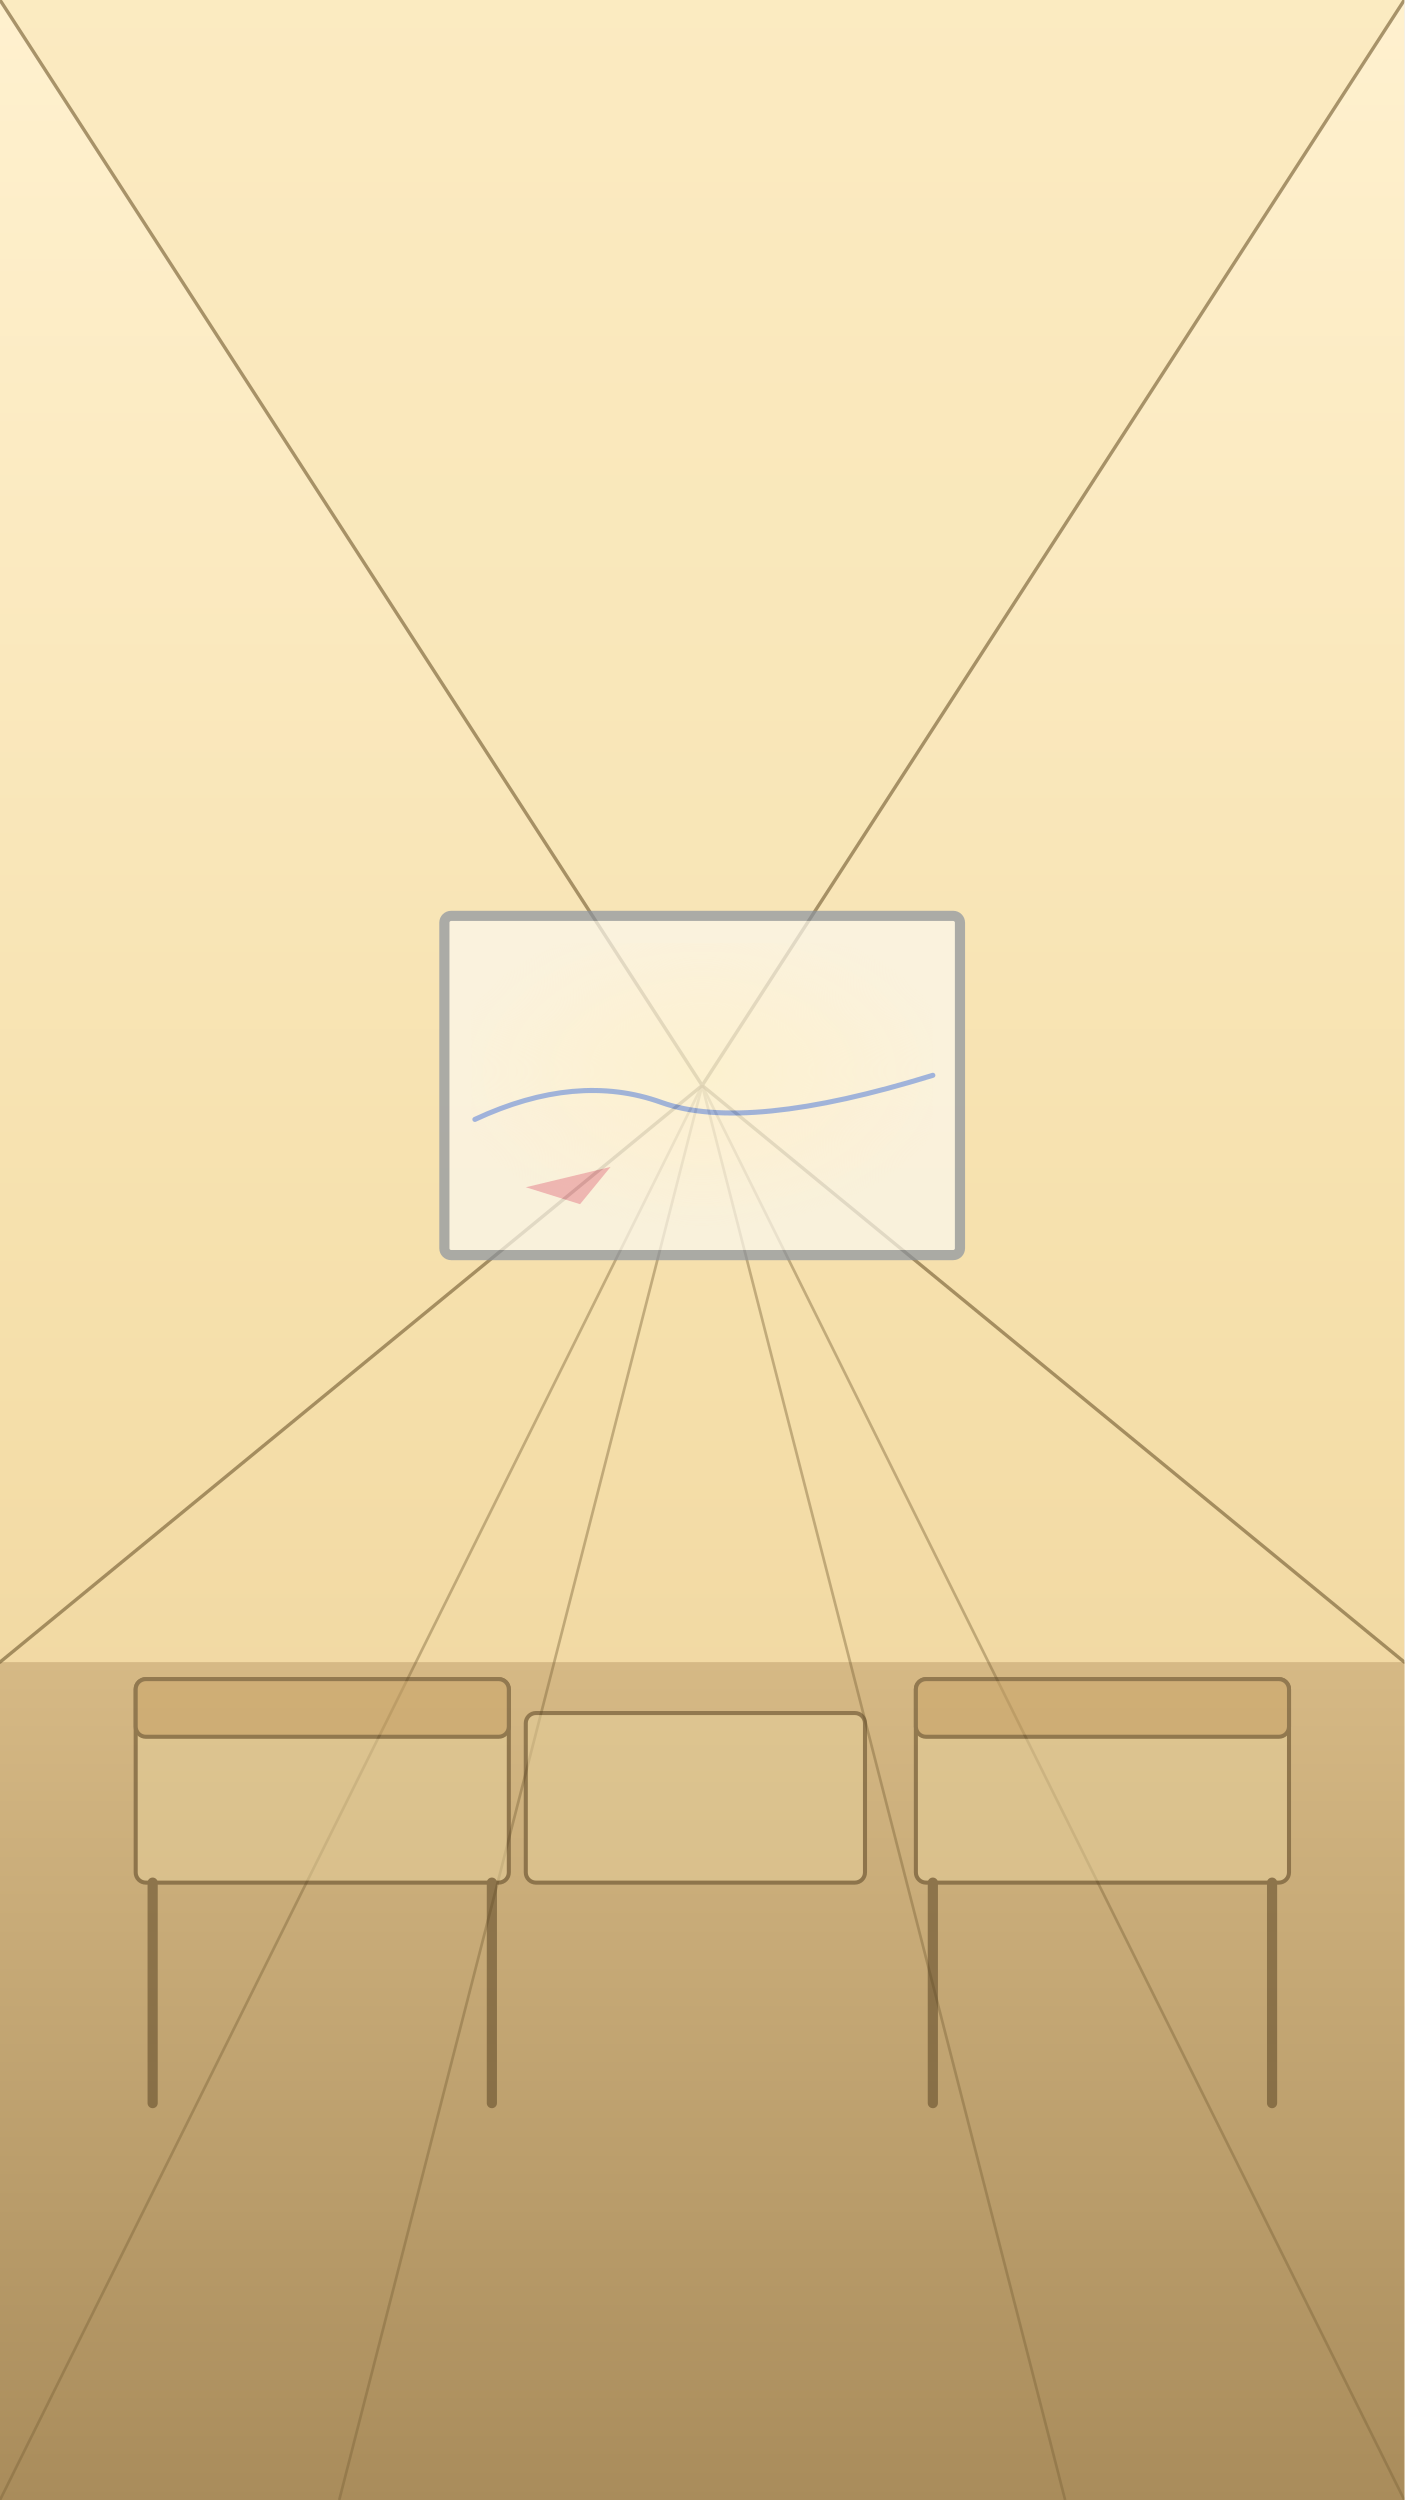
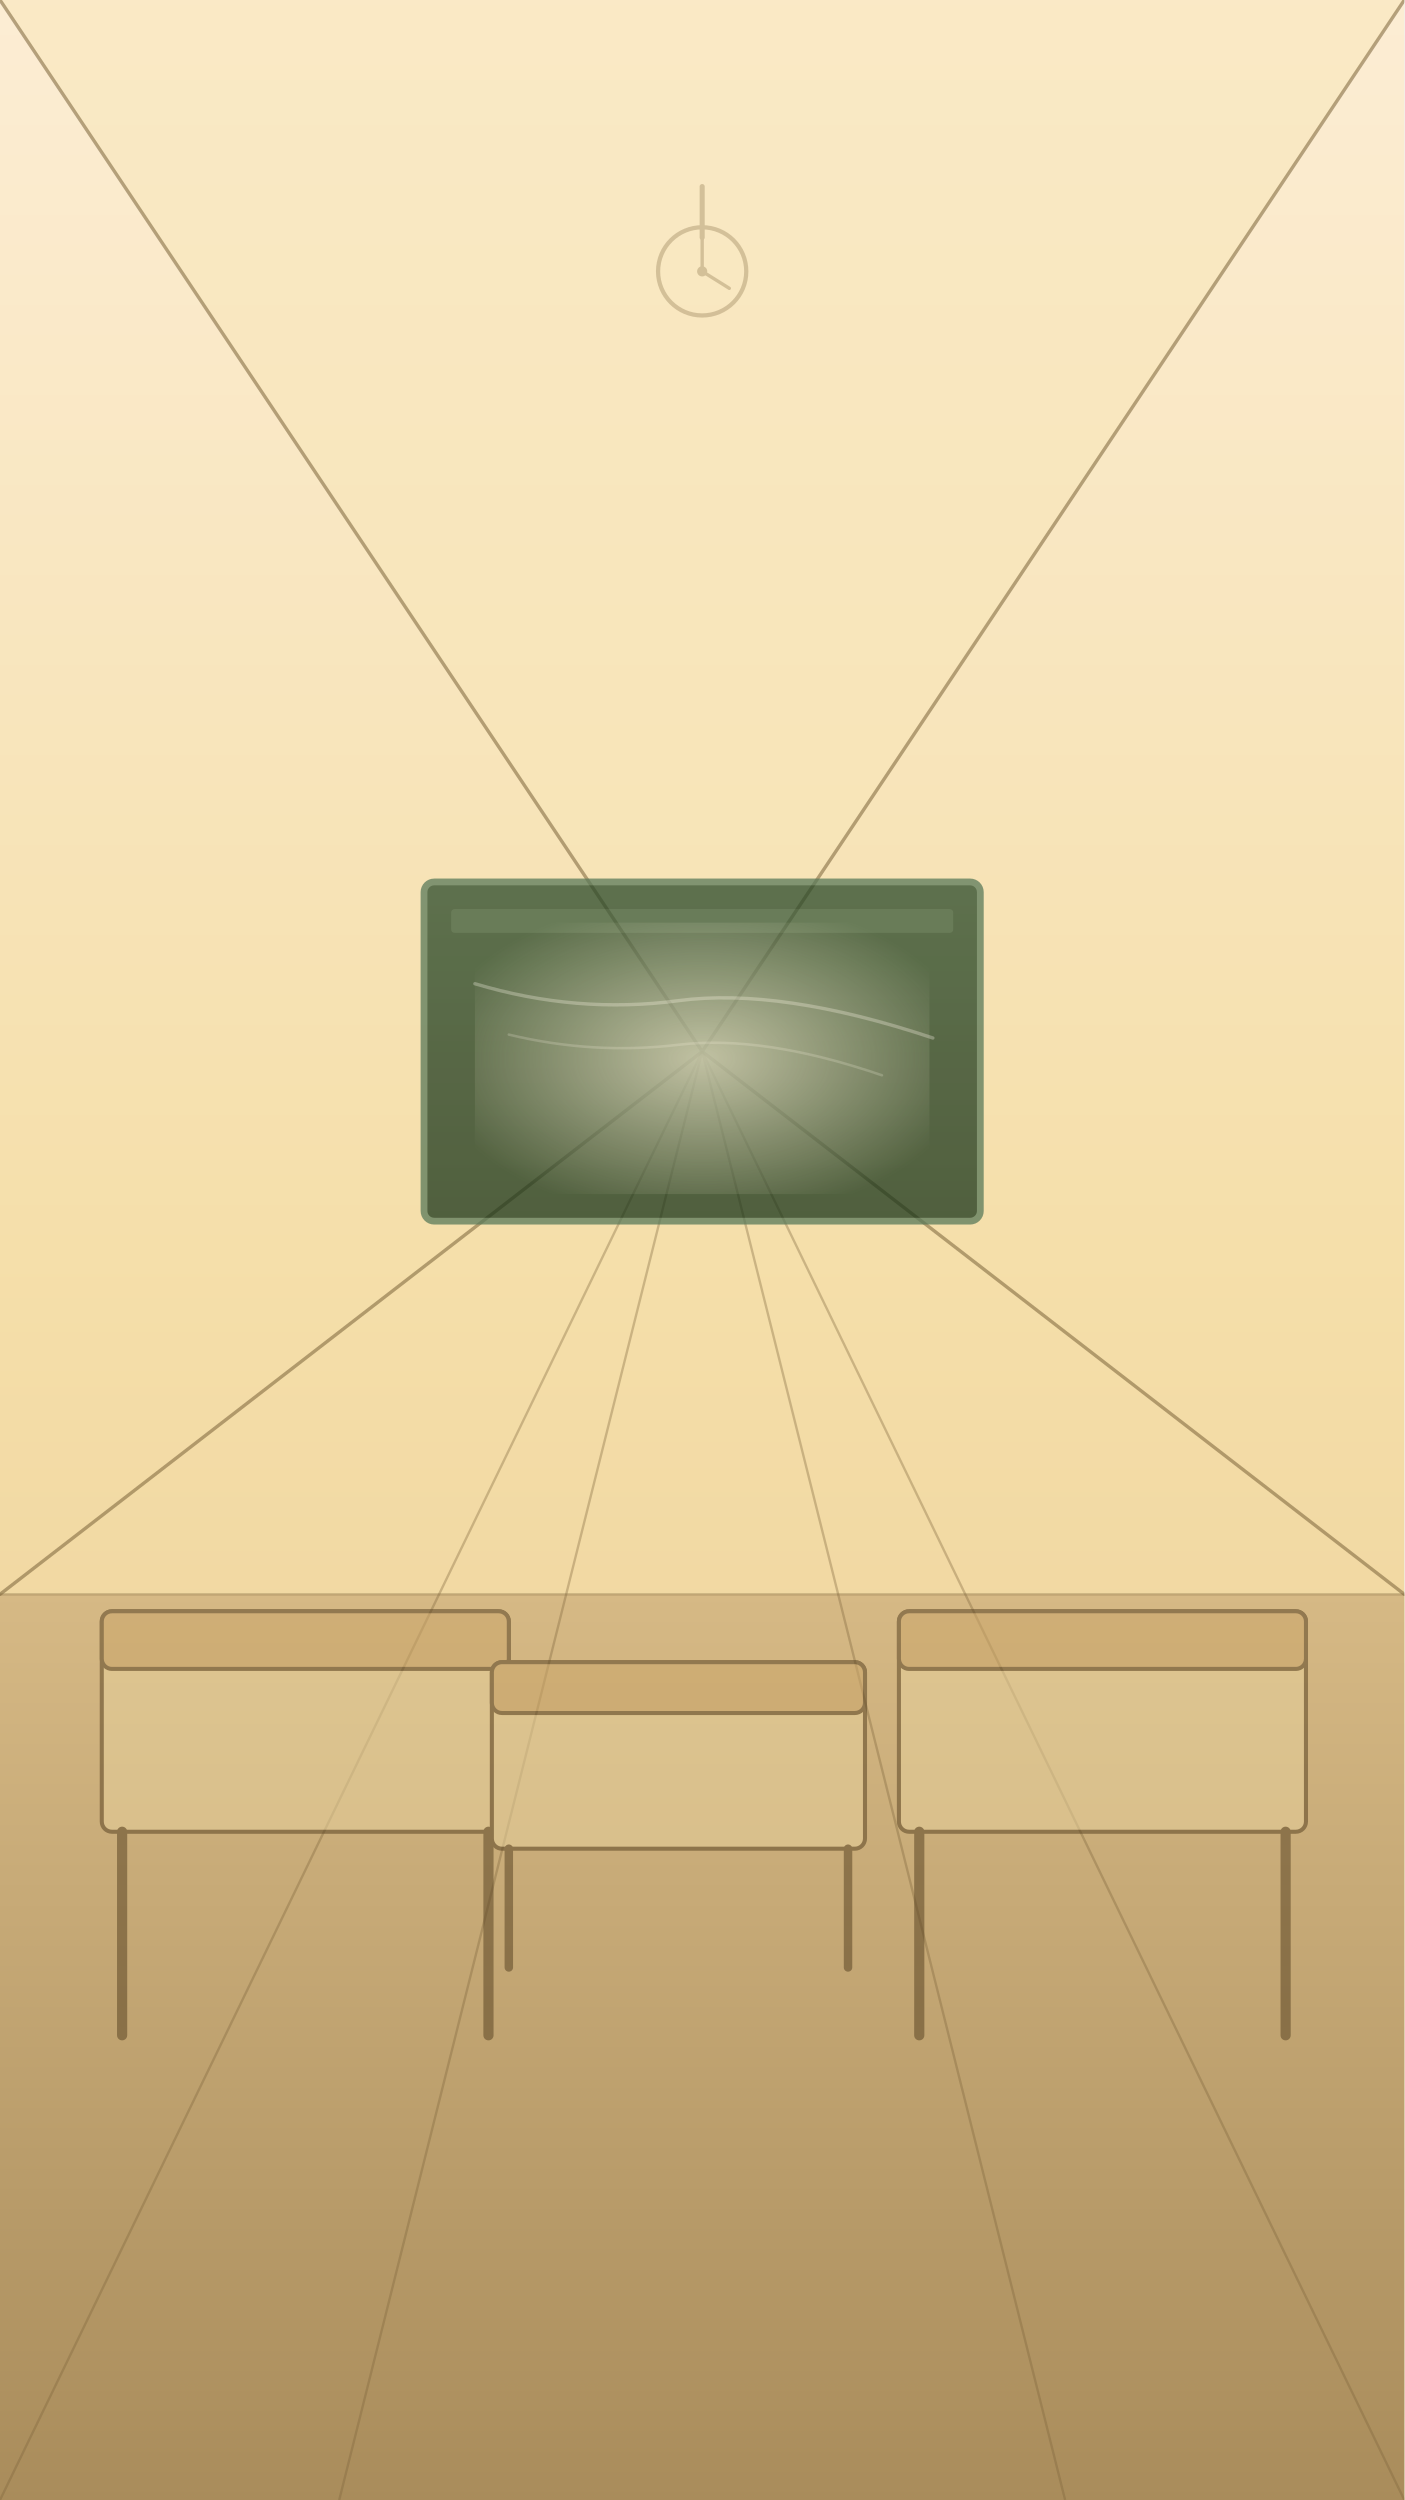
- <svg xmlns="http://www.w3.org/2000/svg" viewBox="0 0 828 1474" preserveAspectRatio="xMidYMid slice" role="img" aria-label="Sketched classroom hall (mobile portrait placeholder)">
+ <svg xmlns="http://www.w3.org/2000/svg" viewBox="0 0 828 1474" preserveAspectRatio="xMidYMid slice" role="img" aria-label="University classroom hall — wooden desks, a blackboard, and tall windows in warm afternoon light">
  <defs>
    <linearGradient id="wall-cm" x1="0" y1="0" x2="0" y2="1">
-       <stop offset="0%" stop-color="#fff1cf" />
-       <stop offset="55%" stop-color="#f5dfaa" />
+       <stop offset="0%" stop-color="#fcedd4" />
+       <stop offset="50%" stop-color="#f5dfaa" />
      <stop offset="100%" stop-color="#e8c890" />
    </linearGradient>
    <linearGradient id="floor-cm" x1="0" y1="0" x2="0" y2="1">
      <stop offset="0%" stop-color="#d6b985" />
      <stop offset="100%" stop-color="#a98c5b" />
    </linearGradient>
-     <radialGradient id="window-cm" cx="0.5" cy="0.45" r="0.55">
+     <radialGradient id="window-cm" cx="0.5" cy="0.5" r="0.6">
      <stop offset="0%" stop-color="#fff6d9" stop-opacity="0.9" />
      <stop offset="100%" stop-color="#fff6d9" stop-opacity="0" />
    </radialGradient>
+     <linearGradient id="board-cm" x1="0" y1="0" x2="0" y2="1">
+       <stop offset="0%" stop-color="#2a4a2a" />
+       <stop offset="100%" stop-color="#1a351a" />
+     </linearGradient>
  </defs>
  <rect width="828" height="1474" fill="url(#wall-cm)" />
-   <path d="M0 980 L 828 980 L 828 1474 L 0 1474 Z" fill="url(#floor-cm)" />
-   <path d="M0 0 L 414 640 L 828 0 Z" fill="#f8e6b7" opacity="0.55" />
-   <g stroke="#7a6238" stroke-width="2" fill="none" opacity="0.65">
-     <path d="M0 0 L 414 640" stroke-linecap="round" />
-     <path d="M828 0 L 414 640" stroke-linecap="round" />
-     <path d="M0 980 L 414 640" stroke-linecap="round" />
-     <path d="M828 980 L 414 640" stroke-linecap="round" />
+   <path d="M0 940 L 828 940 L 828 1474 L 0 1474 Z" fill="url(#floor-cm)" />
+   <path d="M0 940 L 828 940" stroke="#7a6238" stroke-width="1.5" opacity="0.3" />
+   <path d="M0 0 L 414 620 L 828 0 Z" fill="#f8e6b7" opacity="0.5" />
+   <g stroke="#7a6238" stroke-width="2" fill="none" opacity="0.55">
+     <path d="M0 0 L 414 620" stroke-linecap="round" />
+     <path d="M828 0 L 414 620" stroke-linecap="round" />
+     <path d="M0 940 L 414 620" stroke-linecap="round" />
+     <path d="M828 940 L 414 620" stroke-linecap="round" />
  </g>
-   <g stroke="#7a6238" stroke-width="1.6" fill="none" opacity="0.42">
-     <path d="M0 1474 L 414 640" />
-     <path d="M828 1474 L 414 640" />
-     <path d="M200 1474 L 414 640" />
-     <path d="M628 1474 L 414 640" />
+   <g stroke="#7a6238" stroke-width="1.4" fill="none" opacity="0.35">
+     <path d="M0 1474 L 414 620" />
+     <path d="M828 1474 L 414 620" />
+     <path d="M200 1474 L 414 620" />
+     <path d="M628 1474 L 414 620" />
+   </g>
+   <g opacity="0.75">
+     <rect x="250" y="520" width="328" height="200" fill="url(#board-cm)" rx="6" />
+     <rect x="250" y="520" width="328" height="200" fill="none" stroke="#5a7a5a" stroke-width="4" rx="6" />
+     <path d="M280 580 q 60 18 120 10 t 150 22" stroke="#fff" stroke-width="2" fill="none" opacity="0.3" stroke-linecap="round" />
+     <path d="M300 610 q 50 12 100 6 t 120 18" stroke="#fff" stroke-width="1.5" fill="none" opacity="0.2" stroke-linecap="round" />
+     <rect x="266" y="536" width="296" height="14" fill="#3a5a3a" rx="2" />
  </g>
  <g opacity="0.7">
-     <rect x="262" y="540" width="304" height="200" fill="#fbf8ee" stroke="#8a93a0" stroke-width="6" rx="4" />
-     <rect x="278" y="556" width="272" height="168" fill="url(#window-cm)" />
-     <path d="M280 660 q 60 -28 110 -10 t 160 -16" stroke="#2563eb" stroke-width="3" fill="none" stroke-linecap="round" opacity="0.6" />
-     <path d="M310 700 l 50 -12 l -18 22 z" fill="#d83f6b" opacity="0.45" />
+     <rect x="280" y="544" width="268" height="160" fill="url(#window-cm)" />
  </g>
  <g opacity="0.55" stroke="#5b4524" stroke-width="2.4" fill="#e6cf9a">
-     <rect x="80" y="990" width="220" height="120" rx="6" />
-     <rect x="80" y="990" width="220" height="34" rx="6" fill="#caa56a" />
-     <line x1="90" y1="1110" x2="90" y2="1240" stroke-width="6" stroke-linecap="round" />
-     <line x1="290" y1="1110" x2="290" y2="1240" stroke-width="6" stroke-linecap="round" />
-     <rect x="540" y="990" width="220" height="120" rx="6" />
-     <rect x="540" y="990" width="220" height="34" rx="6" fill="#caa56a" />
-     <line x1="550" y1="1110" x2="550" y2="1240" stroke-width="6" stroke-linecap="round" />
-     <line x1="750" y1="1110" x2="750" y2="1240" stroke-width="6" stroke-linecap="round" />
-     <rect x="310" y="1010" width="200" height="100" rx="6" />
+     <rect x="60" y="950" width="240" height="130" rx="6" />
+     <rect x="60" y="950" width="240" height="34" rx="6" fill="#caa56a" />
+     <line x1="72" y1="1080" x2="72" y2="1200" stroke-width="6" stroke-linecap="round" />
+     <line x1="288" y1="1080" x2="288" y2="1200" stroke-width="6" stroke-linecap="round" />
+     <rect x="530" y="950" width="240" height="130" rx="6" />
+     <rect x="530" y="950" width="240" height="34" rx="6" fill="#caa56a" />
+     <line x1="542" y1="1080" x2="542" y2="1200" stroke-width="6" stroke-linecap="round" />
+     <line x1="758" y1="1080" x2="758" y2="1200" stroke-width="6" stroke-linecap="round" />
+     <rect x="290" y="980" width="220" height="110" rx="6" />
+     <rect x="290" y="980" width="220" height="30" rx="6" fill="#caa56a" />
+     <line x1="300" y1="1090" x2="300" y2="1160" stroke-width="5" stroke-linecap="round" />
+     <line x1="500" y1="1090" x2="500" y2="1160" stroke-width="5" stroke-linecap="round" />
+   </g>
+   <g opacity="0.3">
+     <line x1="414" y1="140" x2="414" y2="110" stroke="#7a6238" stroke-width="3" stroke-linecap="round" />
+     <circle cx="414" cy="160" r="26" fill="none" stroke="#7a6238" stroke-width="2.5" />
+     <circle cx="414" cy="160" r="3" fill="#7a6238" />
+     <line x1="414" y1="160" x2="414" y2="140" stroke="#7a6238" stroke-width="2" stroke-linecap="round" />
+     <line x1="414" y1="160" x2="430" y2="170" stroke="#7a6238" stroke-width="2" stroke-linecap="round" />
  </g>
</svg>
